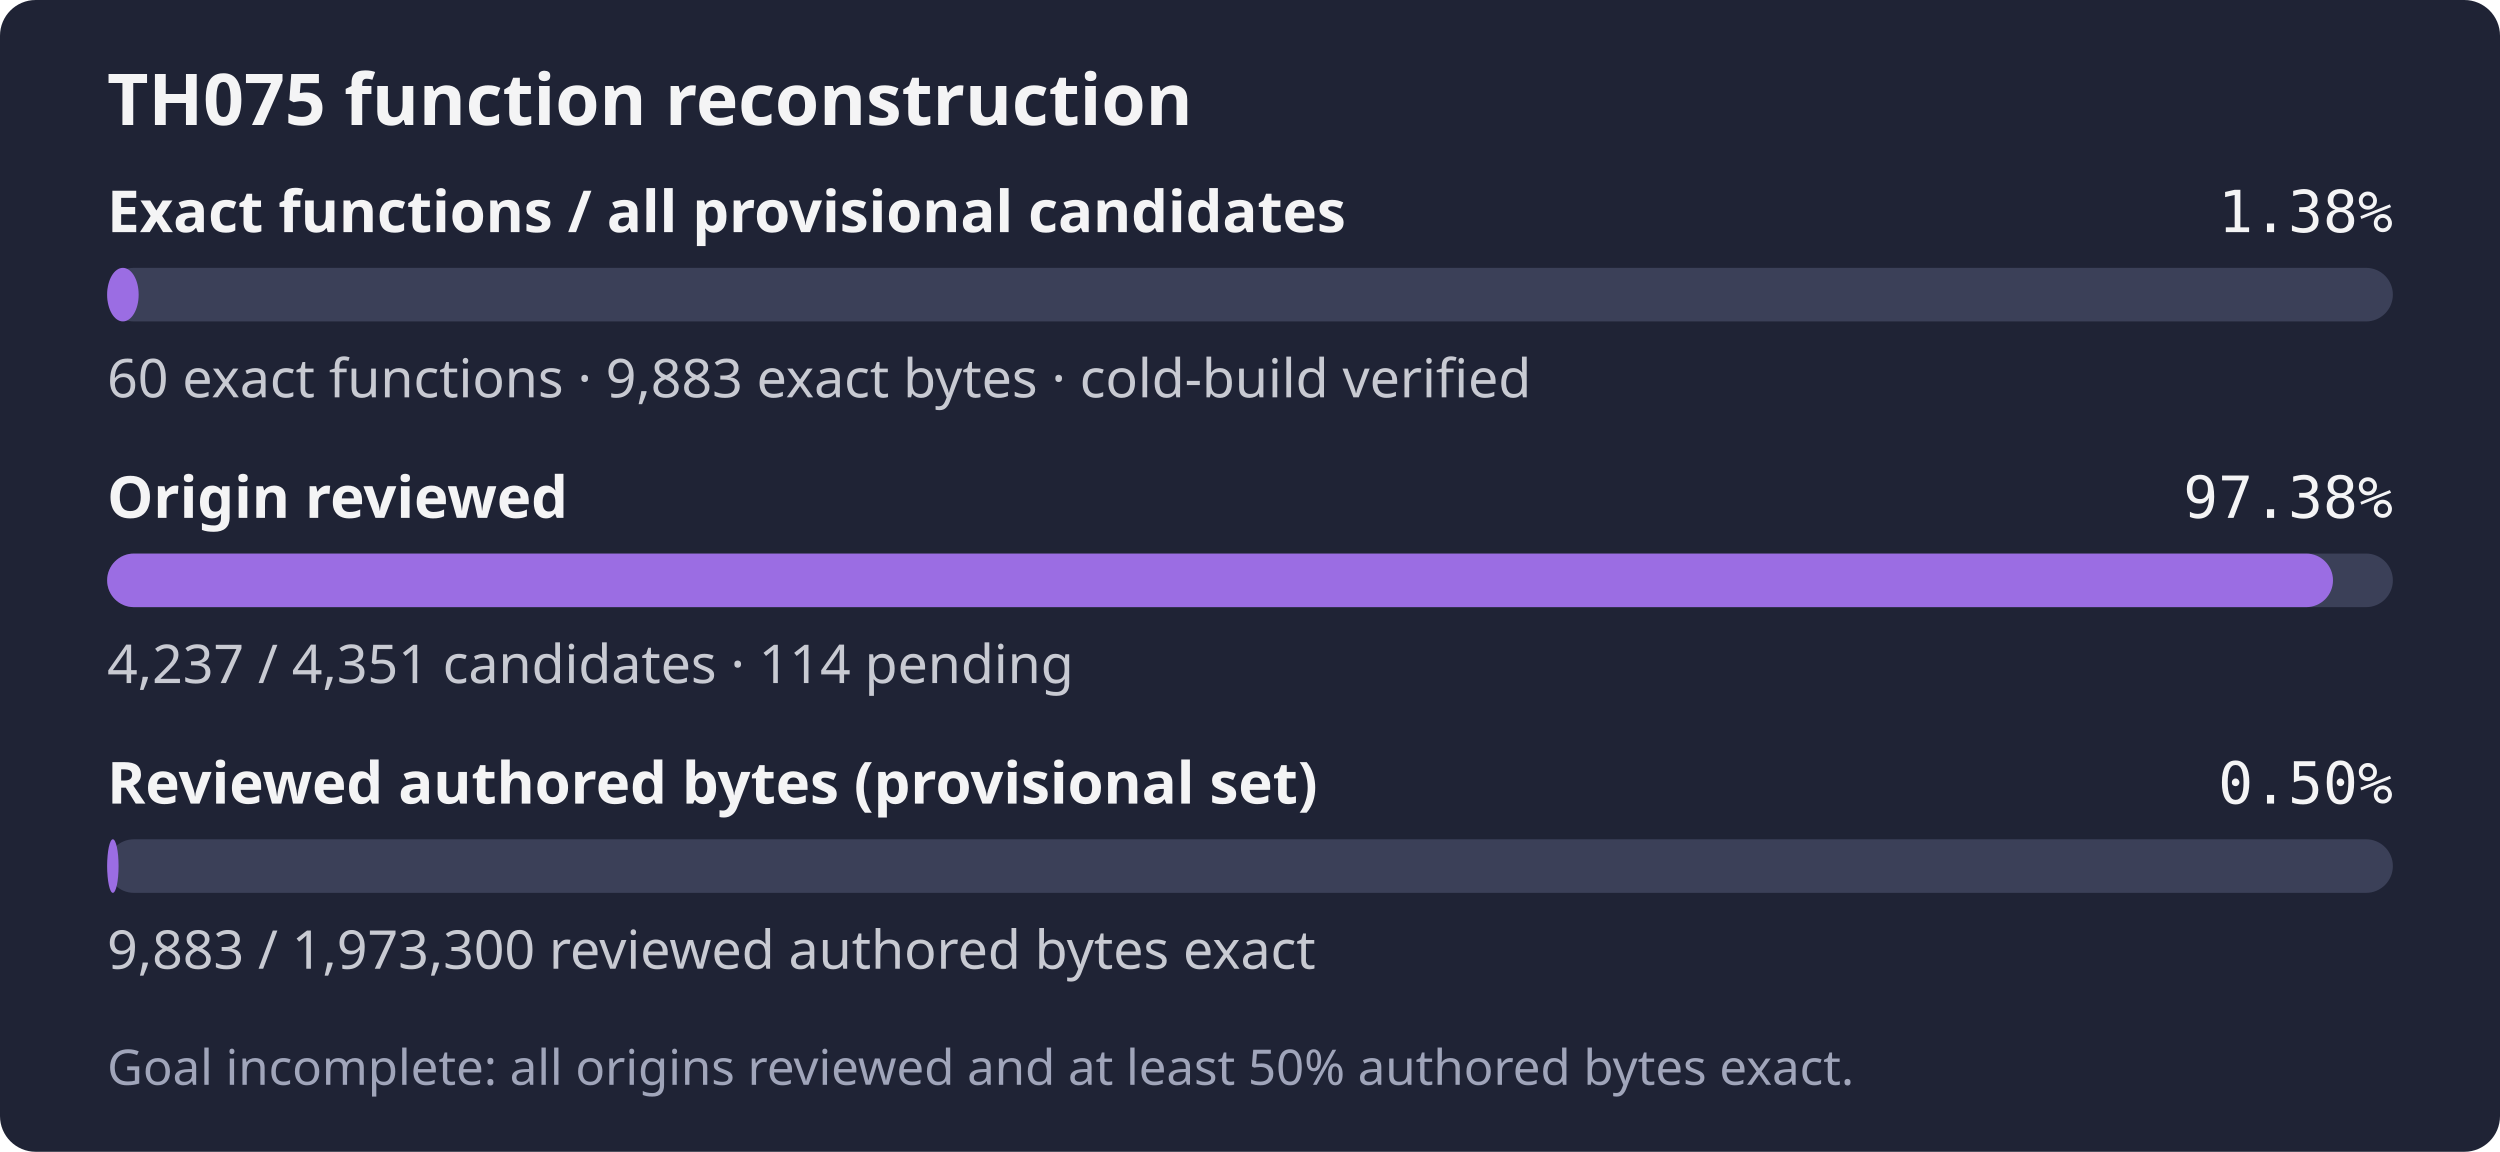
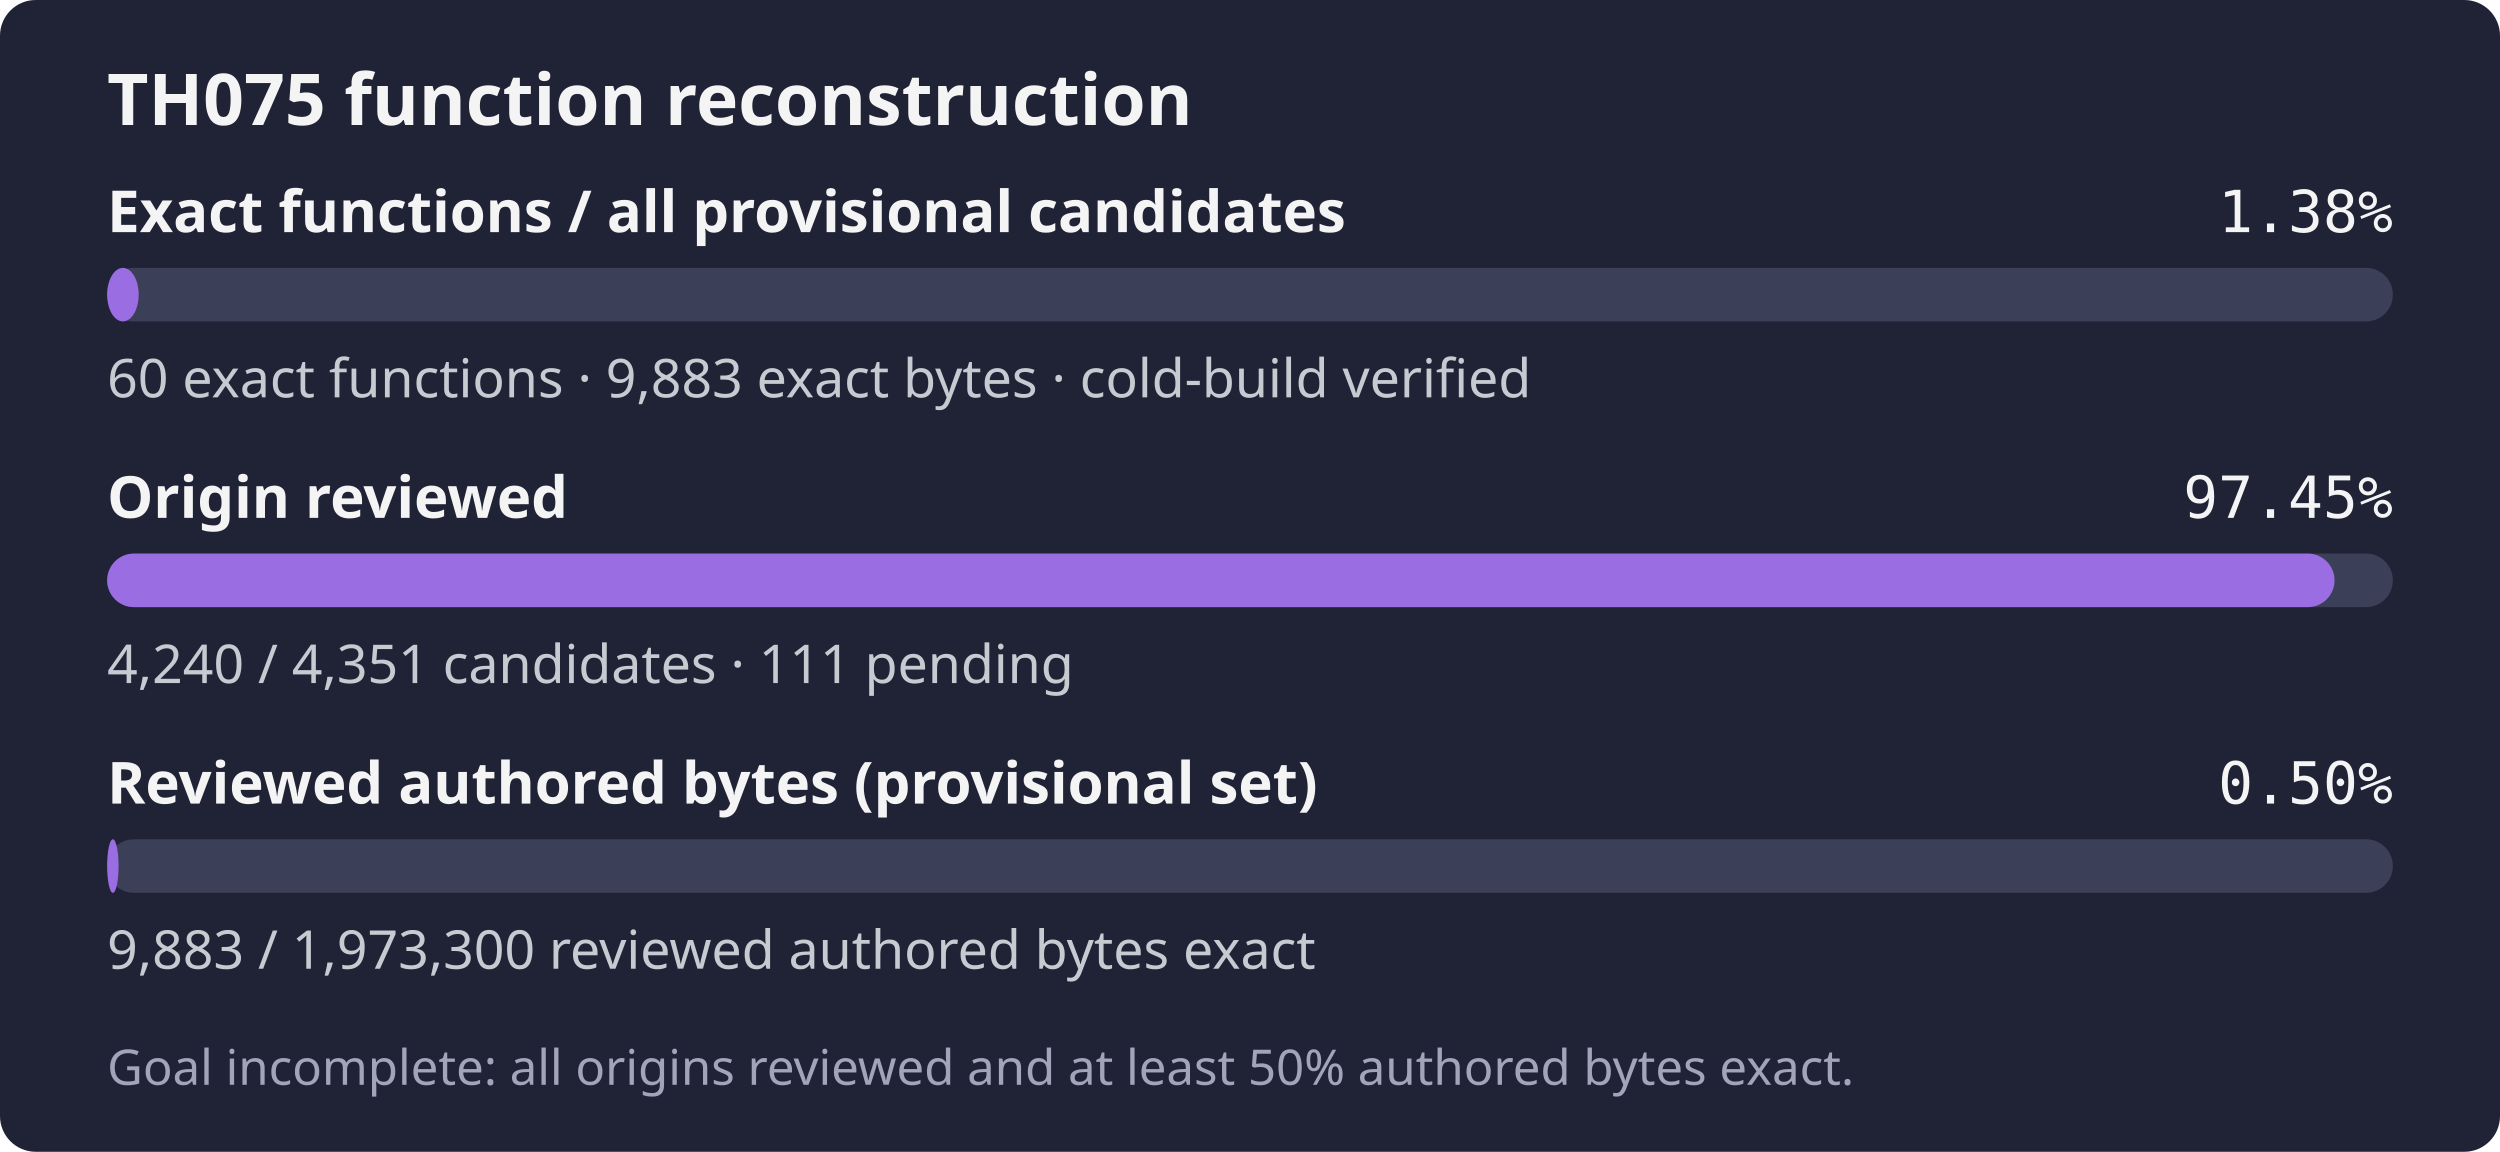
- <svg xmlns="http://www.w3.org/2000/svg" width="560" height="258" role="img" aria-label="TH075: 60 exact functions, 9,883 exact bytes; 4,237 of 4,351 candidates reviewed; Goal incomplete: all origins reviewed and at least 50% authored bytes exact.">
+ <svg xmlns="http://www.w3.org/2000/svg" width="560" height="258" role="img" aria-label="TH075: 60 exact functions, 9,883 exact bytes; 4,240 of 4,351 candidates reviewed; Goal incomplete: all origins reviewed and at least 50% authored bytes exact.">
  <rect width="560" height="258" rx="8" fill="#1f2335" />
  <text x="24" y="28" fill="#f4f4f5" font-family="sans-serif" font-size="16" font-weight="600">TH075 function reconstruction</text>
  <text x="24" y="52" fill="#f4f4f5" font-family="sans-serif" font-size="13" font-weight="600">Exact functions / all provisional candidates</text>
  <text x="536" y="52" fill="#f4f4f5" text-anchor="end" font-family="monospace" font-size="13">1.38%</text>
  <rect x="24" y="60" width="512" height="12" rx="6" fill="#3b4058" />
  <rect x="24" y="60" width="7.06" height="12" rx="6" fill="#9b6de3" />
  <text x="24" y="89" fill="#c8cad2" font-family="sans-serif" font-size="12">60 exact functions · 9,883 exact bytes · cold-build verified</text>
  <text x="24" y="116" fill="#f4f4f5" font-family="sans-serif" font-size="13" font-weight="600">Origin reviewed</text>
-   <text x="536" y="116" fill="#f4f4f5" text-anchor="end" font-family="monospace" font-size="13">97.38%</text>
+   <text x="536" y="116" fill="#f4f4f5" text-anchor="end" font-family="monospace" font-size="13">97.45%</text>
  <rect x="24" y="124" width="512" height="12" rx="6" fill="#3b4058" />
-   <rect x="24" y="124" width="498.59" height="12" rx="6" fill="#9b6de3" />
-   <text x="24" y="153" fill="#c8cad2" font-family="sans-serif" font-size="12">4,237 / 4,351 candidates · 114 pending</text>
+   <rect x="24" y="124" width="498.94" height="12" rx="6" fill="#9b6de3" />
+   <text x="24" y="153" fill="#c8cad2" font-family="sans-serif" font-size="12">4,240 / 4,351 candidates · 111 pending</text>
  <text x="24" y="180" fill="#f4f4f5" font-family="sans-serif" font-size="13" font-weight="600">Reviewed authored bytes (provisional set)</text>
  <text x="536" y="180" fill="#f4f4f5" text-anchor="end" font-family="monospace" font-size="13">0.50%</text>
  <rect x="24" y="188" width="512" height="12" rx="6" fill="#3b4058" />
  <rect x="24" y="188" width="2.56" height="12" rx="6" fill="#9b6de3" />
  <text x="24" y="217" fill="#c8cad2" font-family="sans-serif" font-size="12">9,883 / 1,973,300 reviewed authored bytes exact</text>
  <text x="24" y="243" fill="#a0a5ba" font-family="sans-serif" font-size="11">Goal incomplete: all origins reviewed and at least 50% authored bytes exact.</text>
</svg>
